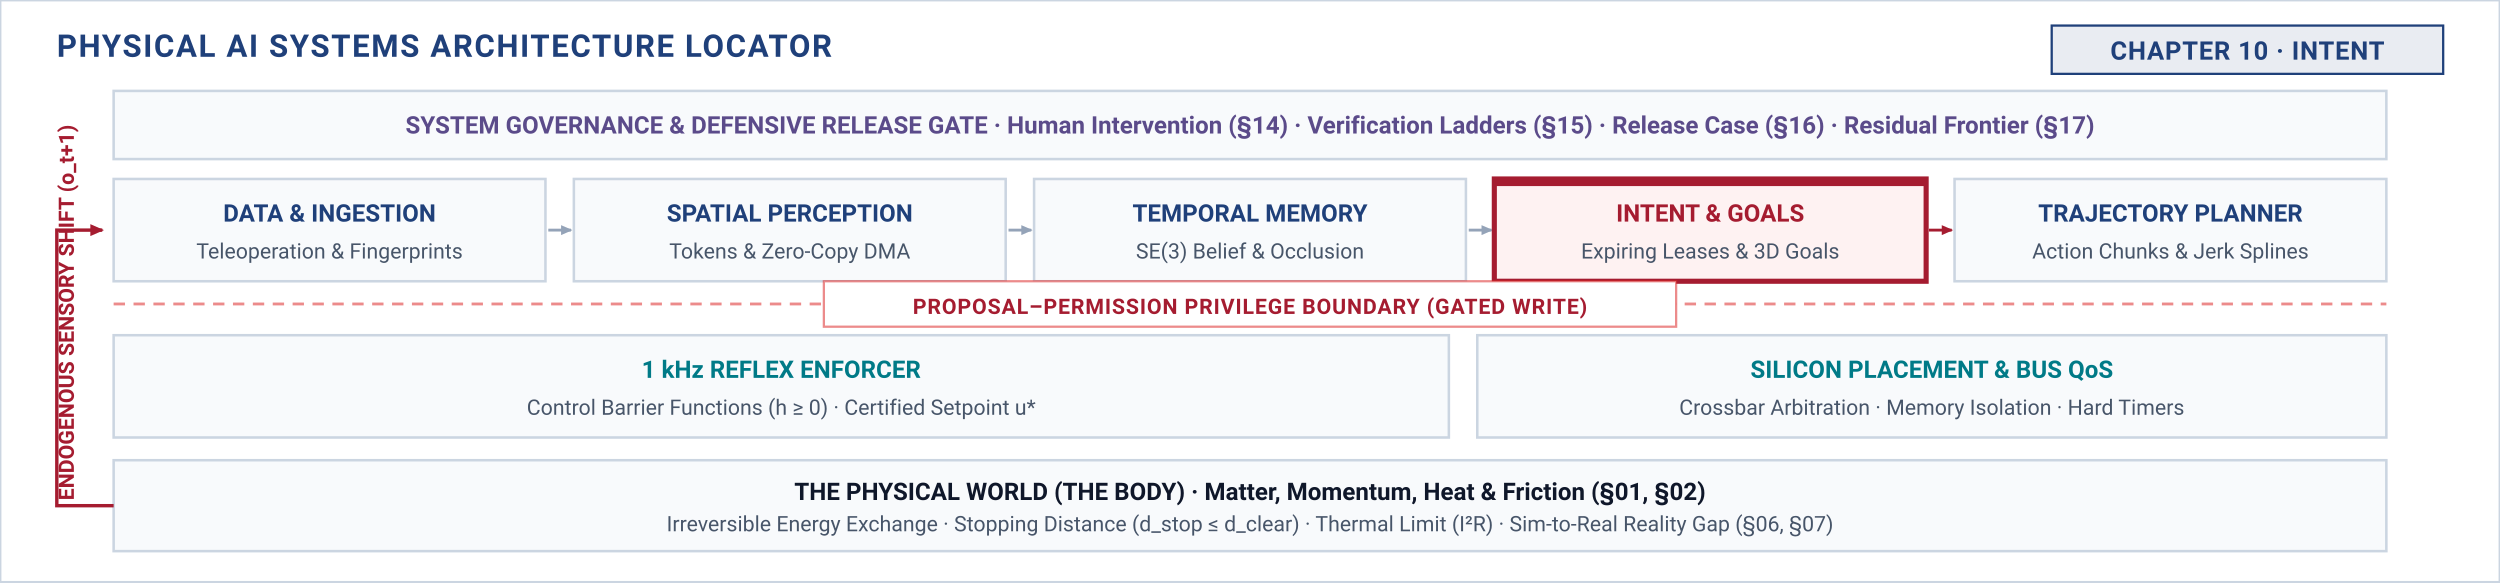
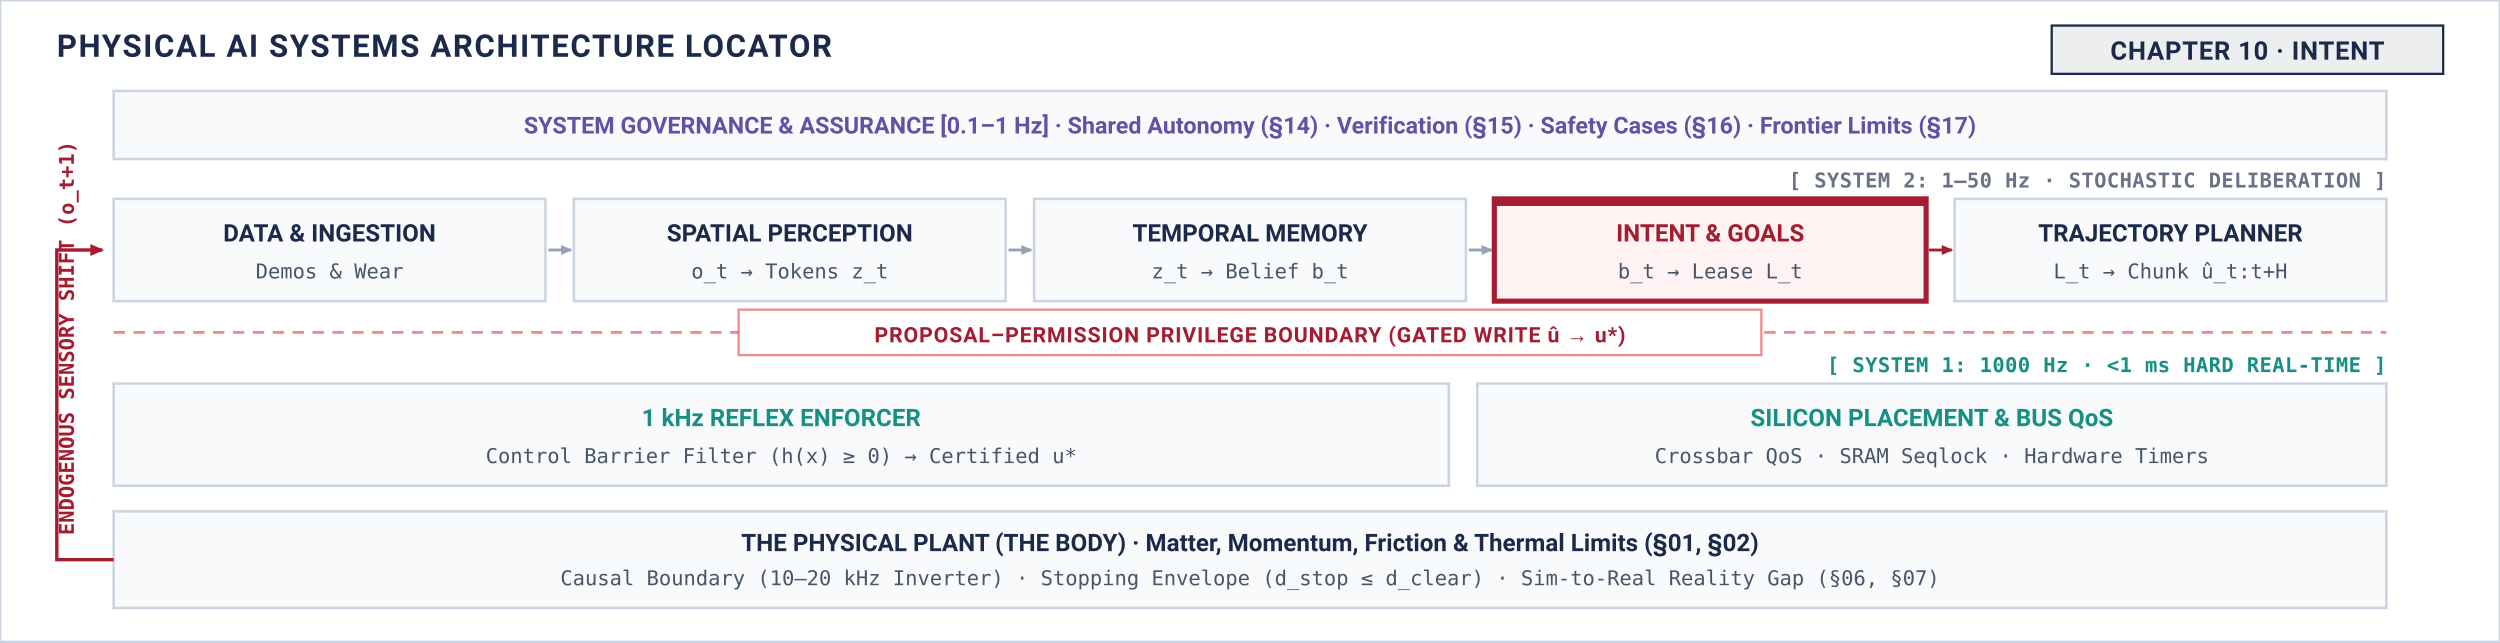
- <svg xmlns="http://www.w3.org/2000/svg" viewBox="0 0 880 205" width="100%" height="100%">
+ <svg xmlns="http://www.w3.org/2000/svg" viewBox="0 0 880 226" width="100%" height="100%">
  <style>
  text { font-family: -apple-system, BlinkMacSystemFont, "Segoe UI", Roboto, "Helvetica Neue", Arial, sans-serif; }
-   .hdr-title { font-size: 11px; font-weight: 700; fill: #1F407A; letter-spacing: 0.05em; }
+   .hdr-title { font-size: 11px; font-weight: 700; fill: #1B2A4A; letter-spacing: 0.05em; }
  .badge-text { font-size: 9px; font-weight: 700; text-anchor: middle; letter-spacing: 0.03em; }
-   .tier-title { font-size: 8.5px; font-weight: 700; fill: #475569; letter-spacing: 0.04em; }
+   .cadence-badge { font-size: 7.2px; font-weight: 700; font-family: "SF Mono", Menlo, Consolas, monospace; letter-spacing: 0.02em; }
  .card-title { font-size: 8.5px; font-weight: 700; text-anchor: middle; }
-   .card-sub { font-size: 7.5px; text-anchor: middle; }
-   .banner-text { font-size: 8.5px; font-weight: 700; text-anchor: middle; }
-   .loop-text { font-size: 7.5px; font-weight: 700; fill: #A51C30; }
+   .card-sub { font-size: 7.2px; text-anchor: middle; font-family: "SF Mono", Menlo, Consolas, monospace; }
+   .banner-text { font-size: 8.2px; font-weight: 700; text-anchor: middle; }
+   .loop-text { font-size: 7.2px; font-weight: 700; fill: #A51C30; font-family: "SF Mono", Menlo, Consolas, monospace; }
  .boundary-text { font-size: 7.5px; font-weight: 700; fill: #A51C30; text-anchor: middle; letter-spacing: 0.04em; }
</style>
  <defs>
    <marker id="arr-navy" viewBox="0 0 10 10" refX="7" refY="5" markerWidth="5" markerHeight="5" orient="auto-start-reverse">
-       <path d="M 0 1.5 L 8 5 L 0 8.5 z" fill="#1F407A" />
+       <path d="M 0 1.5 L 8 5 L 0 8.5 z" fill="#1B2A4A" />
    </marker>
    <marker id="arr-crimson" viewBox="0 0 10 10" refX="7" refY="5" markerWidth="5" markerHeight="5" orient="auto-start-reverse">
      <path d="M 0 1.5 L 8 5 L 0 8.5 z" fill="#A51C30" />
+     </marker>
+     <marker id="arr-teal" viewBox="0 0 10 10" refX="7" refY="5" markerWidth="5" markerHeight="5" orient="auto-start-reverse">
+       <path d="M 0 1.5 L 8 5 L 0 8.5 z" fill="#168F84" />
    </marker>
    <marker id="arr-slate" viewBox="0 0 10 10" refX="7" refY="5" markerWidth="5" markerHeight="5" orient="auto-start-reverse">
      <path d="M 0 1.5 L 8 5 L 0 8.5 z" fill="#94A3B8" />
    </marker>
  </defs>
-   <rect width="880" height="205" fill="#FFFFFF" stroke="#CBD5E1" stroke-width="1" />
+   <rect width="880" height="226" fill="#FFFFFF" stroke="#CBD5E1" stroke-width="1" />
  <text x="20" y="20" class="hdr-title">PHYSICAL AI SYSTEMS ARCHITECTURE LOCATOR</text>
-   <rect x="722.2" y="9" width="137.8" height="17" fill="#1F407A" fill-opacity="0.10" stroke="#1F407A" stroke-width="0.8" />
-   <text x="791.1" y="21" class="badge-text" fill="#1F407A">CHAPTER 10 · INTENT</text>
+   <rect x="722.2" y="9" width="137.8" height="17" fill="#1B2A4A" fill-opacity="0.08" stroke="#1B2A4A" stroke-width="0.8" />
+   <text x="791.1" y="21" class="badge-text" fill="#1B2A4A">CHAPTER 10 · INTENT</text>
  <rect x="40" y="32" width="800" height="24" fill="#F8FAFC" stroke="#CBD5E1" stroke-width="0.9" />
-   <text x="440" y="47" class="banner-text" fill="#5B4B8A">SYSTEM GOVERNANCE &amp; DEFENSIVE RELEASE GATE · Human Intervention (§14) · Verification Ladders (§15) · Release Case (§16) · Residual Frontier (§17)</text>
-   <rect x="40" y="63" width="152" height="36" fill="#F8FAFC" stroke="#CBD5E1" stroke-width="0.9" />
-   <text x="116.0" y="78" class="card-title" fill="#1F407A">DATA &amp; INGESTION</text>
-   <text x="116.0" y="91" class="card-sub" fill="#475569">Teleoperation &amp; Fingerprints</text>
-   <line x1="193" y1="81.0" x2="201" y2="81.0" stroke="#94A3B8" stroke-width="1.0" marker-end="url(#arr-slate)" />
-   <rect x="202" y="63" width="152" height="36" fill="#F8FAFC" stroke="#CBD5E1" stroke-width="0.9" />
-   <text x="278.0" y="78" class="card-title" fill="#1F407A">SPATIAL PERCEPTION</text>
-   <text x="278.0" y="91" class="card-sub" fill="#475569">Tokens &amp; Zero-Copy DMA</text>
-   <line x1="355" y1="81.0" x2="363" y2="81.0" stroke="#94A3B8" stroke-width="1.0" marker-end="url(#arr-slate)" />
-   <rect x="364" y="63" width="152" height="36" fill="#F8FAFC" stroke="#CBD5E1" stroke-width="0.9" />
-   <text x="440.0" y="78" class="card-title" fill="#1F407A">TEMPORAL MEMORY</text>
-   <text x="440.0" y="91" class="card-sub" fill="#475569">SE(3) Belief &amp; Occlusion</text>
-   <line x1="517" y1="81.0" x2="525" y2="81.0" stroke="#94A3B8" stroke-width="1.0" marker-end="url(#arr-slate)" />
-   <rect x="526" y="63" width="152" height="36" fill="#FEF2F2" stroke="#A51C30" stroke-width="1.8" />
-   <rect x="526" y="63" width="152" height="2.5" fill="#A51C30" />
-   <text x="602.0" y="78" class="card-title" fill="#A51C30">INTENT &amp; GOALS</text>
-   <text x="602.0" y="91" class="card-sub" fill="#475569">Expiring Leases &amp; 3D Goals</text>
-   <line x1="679" y1="81.0" x2="687" y2="81.0" stroke="#A51C30" stroke-width="1.0" marker-end="url(#arr-crimson)" />
-   <rect x="688" y="63" width="152" height="36" fill="#F8FAFC" stroke="#CBD5E1" stroke-width="0.9" />
-   <text x="764.0" y="78" class="card-title" fill="#1F407A">TRAJECTORY PLANNER</text>
-   <text x="764.0" y="91" class="card-sub" fill="#475569">Action Chunks &amp; Jerk Splines</text>
-   <line x1="40" y1="107" x2="840" y2="107" stroke="#DC262688" stroke-dasharray="4,3" stroke-width="1.0" />
-   <rect x="290" y="99" width="300" height="16" fill="#FFFFFF" stroke="#DC262688" stroke-width="0.8" />
-   <text x="440" y="110.5" class="boundary-text">PROPOSAL–PERMISSION PRIVILEGE BOUNDARY (GATED WRITE)</text>
-   <rect x="40" y="118" width="470" height="36" fill="#F8FAFC" stroke="#CBD5E1" stroke-width="0.9" />
-   <text x="275.0" y="133" class="card-title" fill="#007A87">1 kHz REFLEX ENFORCER</text>
-   <text x="275.0" y="146" class="card-sub" fill="#475569">Control Barrier Functions (h ≥ 0) · Certified Setpoint u*</text>
-   <rect x="520" y="118" width="320" height="36" fill="#F8FAFC" stroke="#CBD5E1" stroke-width="0.9" />
-   <text x="680.0" y="133" class="card-title" fill="#007A87">SILICON PLACEMENT &amp; BUS QoS</text>
-   <text x="680.0" y="146" class="card-sub" fill="#475569">Crossbar Arbitration · Memory Isolation · Hard Timers</text>
-   <rect x="40" y="162" width="800" height="32" fill="#F8FAFC" stroke="#CBD5E1" stroke-width="0.9" />
-   <text x="440" y="176" class="card-title" fill="#0F172A">THE PHYSICAL WORLD (THE BODY) · Matter, Momentum, Heat &amp; Friction (§01, §02)</text>
-   <text x="440" y="187" class="card-sub" fill="#475569">Irreversible Energy Exchange · Stopping Distance (d_stop ≤ d_clear) · Thermal Limit (I²R) · Sim-to-Real Reality Gap (§06, §07)</text>
-   <path d="M 40 178 L 20 178 L 20 81 L 36 81" fill="none" stroke="#A51C30" stroke-width="1.2" marker-end="url(#arr-crimson)" />
-   <text x="26" y="110" class="loop-text" transform="rotate(-90 26,110)" text-anchor="middle">ENDOGENOUS SENSORY SHIFT (o_t+1)</text>
+   <text x="440" y="47" class="banner-text" fill="#6550A8">SYSTEM GOVERNANCE &amp; ASSURANCE [0.1–1 Hz] · Shared Autonomy (§14) · Verification (§15) · Safety Cases (§16) · Frontier Limits (§17)</text>
+   <text x="840" y="66" class="cadence-badge" fill="#687386" text-anchor="end">[ SYSTEM 2: 1–50 Hz · STOCHASTIC DELIBERATION ]</text>
+   <rect x="40" y="70" width="152" height="36" fill="#F8FAFC" stroke="#CBD5E1" stroke-width="0.9" />
+   <text x="116.0" y="85" class="card-title" fill="#1B2A4A">DATA &amp; INGESTION</text>
+   <text x="116.0" y="98" class="card-sub" fill="#475569">Demos &amp; Wear</text>
+   <line x1="193" y1="88.0" x2="201" y2="88.0" stroke="#94A3B8" stroke-width="1.0" marker-end="url(#arr-slate)" />
+   <rect x="202" y="70" width="152" height="36" fill="#F8FAFC" stroke="#CBD5E1" stroke-width="0.9" />
+   <text x="278.0" y="85" class="card-title" fill="#1B2A4A">SPATIAL PERCEPTION</text>
+   <text x="278.0" y="98" class="card-sub" fill="#475569">o_t → Tokens z_t</text>
+   <line x1="355" y1="88.0" x2="363" y2="88.0" stroke="#94A3B8" stroke-width="1.0" marker-end="url(#arr-slate)" />
+   <rect x="364" y="70" width="152" height="36" fill="#F8FAFC" stroke="#CBD5E1" stroke-width="0.9" />
+   <text x="440.0" y="85" class="card-title" fill="#1B2A4A">TEMPORAL MEMORY</text>
+   <text x="440.0" y="98" class="card-sub" fill="#475569">z_t → Belief b_t</text>
+   <line x1="517" y1="88.0" x2="525" y2="88.0" stroke="#94A3B8" stroke-width="1.0" marker-end="url(#arr-slate)" />
+   <rect x="526" y="70" width="152" height="36" fill="#FEF2F2" stroke="#A51C30" stroke-width="1.8" />
+   <rect x="526" y="70" width="152" height="2.5" fill="#A51C30" />
+   <text x="602.0" y="85" class="card-title" fill="#A51C30">INTENT &amp; GOALS</text>
+   <text x="602.0" y="98" class="card-sub" fill="#475569">b_t → Lease L_t</text>
+   <line x1="679" y1="88.0" x2="687" y2="88.0" stroke="#A51C30" stroke-width="1.0" marker-end="url(#arr-crimson)" />
+   <rect x="688" y="70" width="152" height="36" fill="#F8FAFC" stroke="#CBD5E1" stroke-width="0.9" />
+   <text x="764.0" y="85" class="card-title" fill="#1B2A4A">TRAJECTORY PLANNER</text>
+   <text x="764.0" y="98" class="card-sub" fill="#475569">L_t → Chunk û_t:t+H</text>
+   <line x1="40" y1="117" x2="840" y2="117" stroke="#DC262688" stroke-dasharray="4,3" stroke-width="1.0" />
+   <rect x="260" y="109" width="360" height="16" fill="#FFFFFF" stroke="#DC262688" stroke-width="0.8" />
+   <text x="440" y="120.5" class="boundary-text">PROPOSAL–PERMISSION PRIVILEGE BOUNDARY (GATED WRITE û → u*)</text>
+   <text x="840" y="131" class="cadence-badge" fill="#168F84" text-anchor="end">[ SYSTEM 1: 1000 Hz · &lt;1 ms HARD REAL-TIME ]</text>
+   <rect x="40" y="135" width="470" height="36" fill="#F8FAFC" stroke="#CBD5E1" stroke-width="0.9" />
+   <text x="275.0" y="150" class="card-title" fill="#168F84">1 kHz REFLEX ENFORCER</text>
+   <text x="275.0" y="163" class="card-sub" fill="#475569">Control Barrier Filter (h(x) ≥ 0) → Certified u*</text>
+   <rect x="520" y="135" width="320" height="36" fill="#F8FAFC" stroke="#CBD5E1" stroke-width="0.9" />
+   <text x="680.0" y="150" class="card-title" fill="#168F84">SILICON PLACEMENT &amp; BUS QoS</text>
+   <text x="680.0" y="163" class="card-sub" fill="#475569">Crossbar QoS · SRAM Seqlock · Hardware Timers</text>
+   <rect x="40" y="180" width="800" height="34" fill="#F8FAFC" stroke="#CBD5E1" stroke-width="0.9" />
+   <text x="440" y="194" class="card-title" fill="#1B2A4A">THE PHYSICAL PLANT (THE BODY) · Matter, Momentum, Friction &amp; Thermal Limits (§01, §02)</text>
+   <text x="440" y="206" class="card-sub" fill="#475569">Causal Boundary (10–20 kHz Inverter) · Stopping Envelope (d_stop ≤ d_clear) · Sim-to-Real Reality Gap (§06, §07)</text>
+   <path d="M 40 197 L 20 197 L 20 88 L 36 88" fill="none" stroke="#A51C30" stroke-width="1.2" marker-end="url(#arr-crimson)" />
+   <text x="26" y="119" class="loop-text" transform="rotate(-90 26,119)" text-anchor="middle">ENDOGENOUS SENSORY SHIFT (o_t+1)</text>
</svg>
